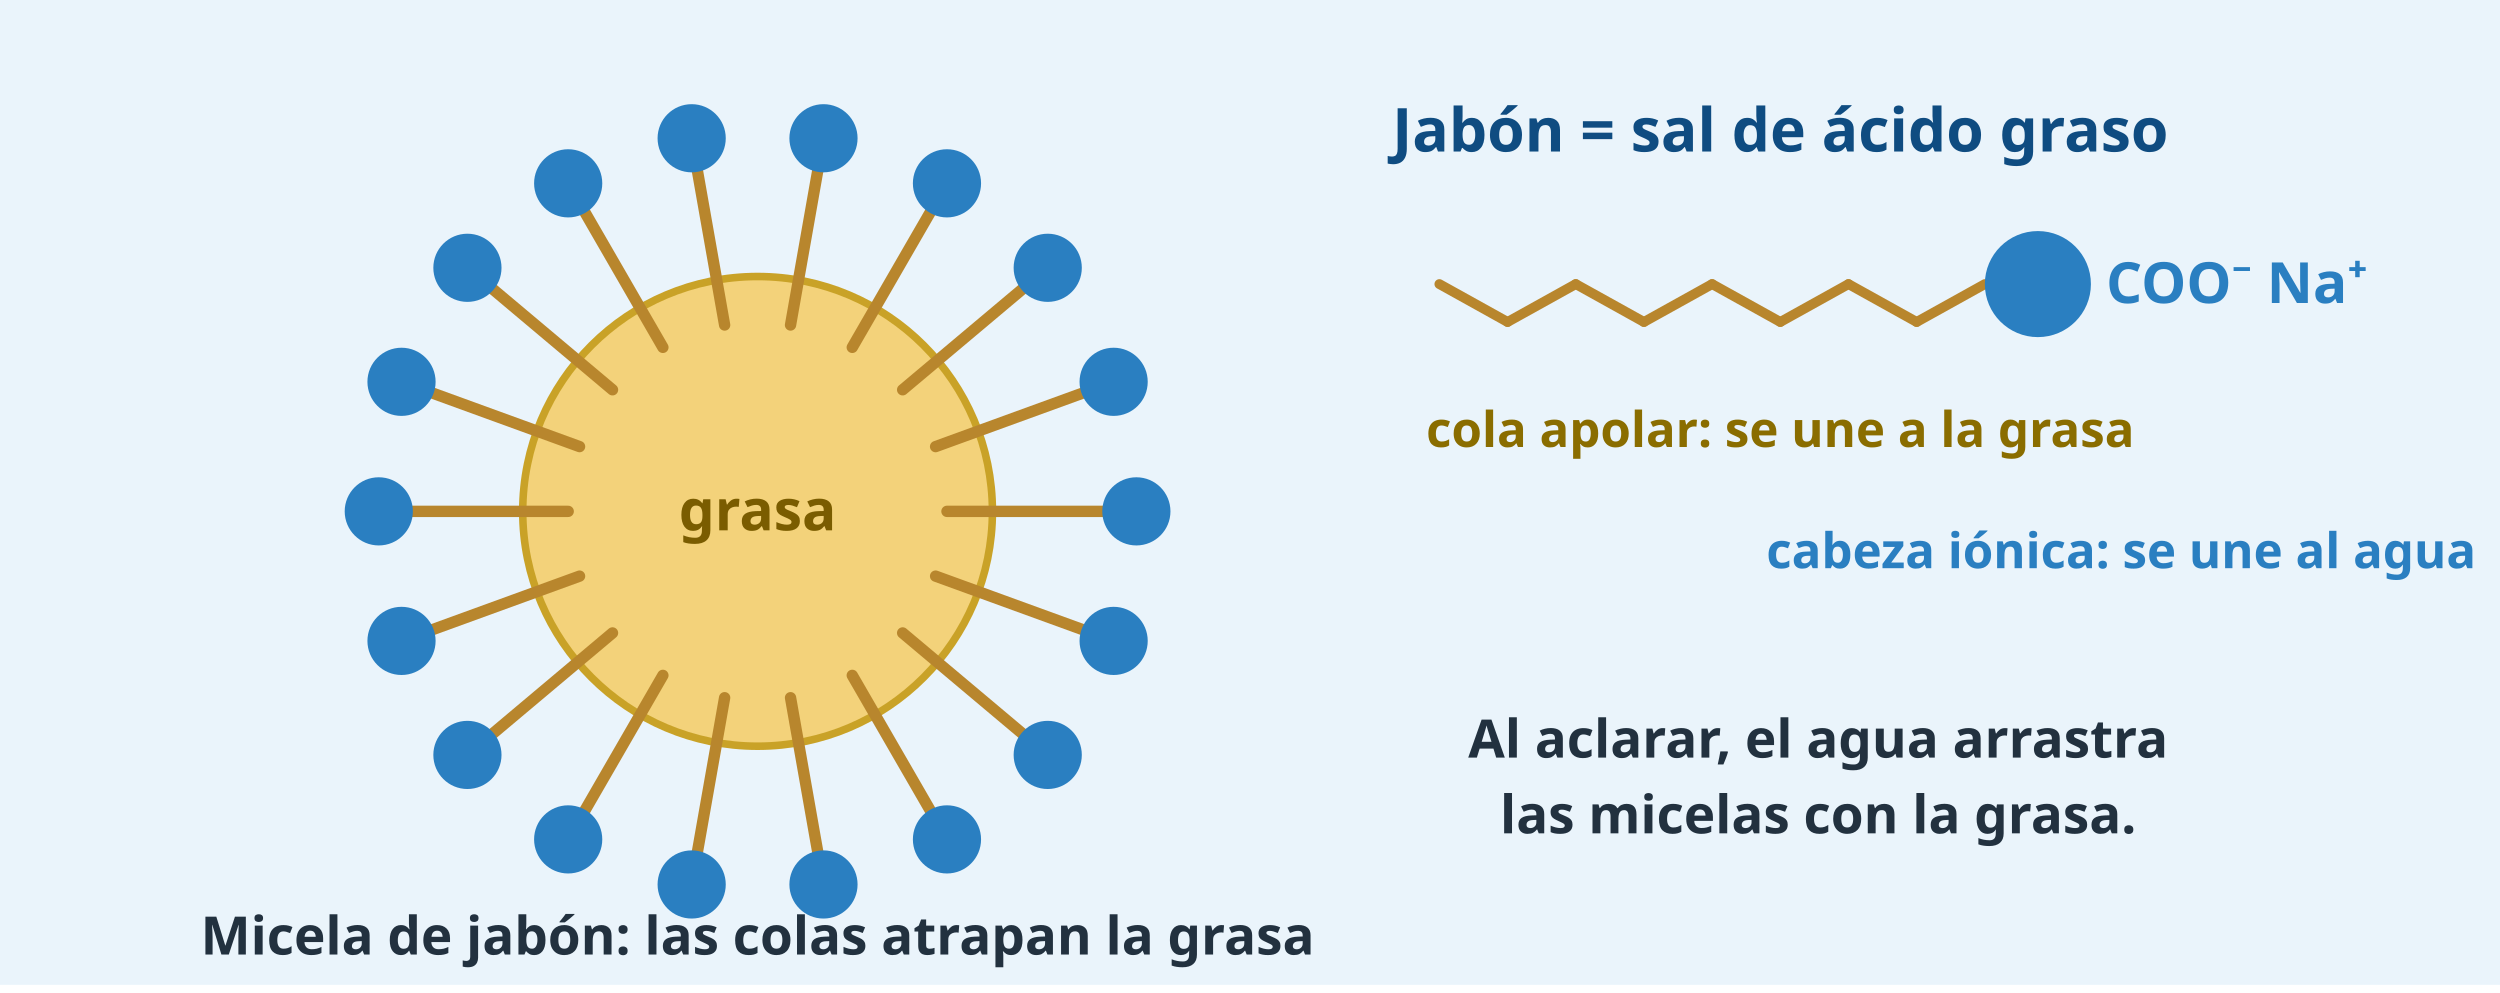
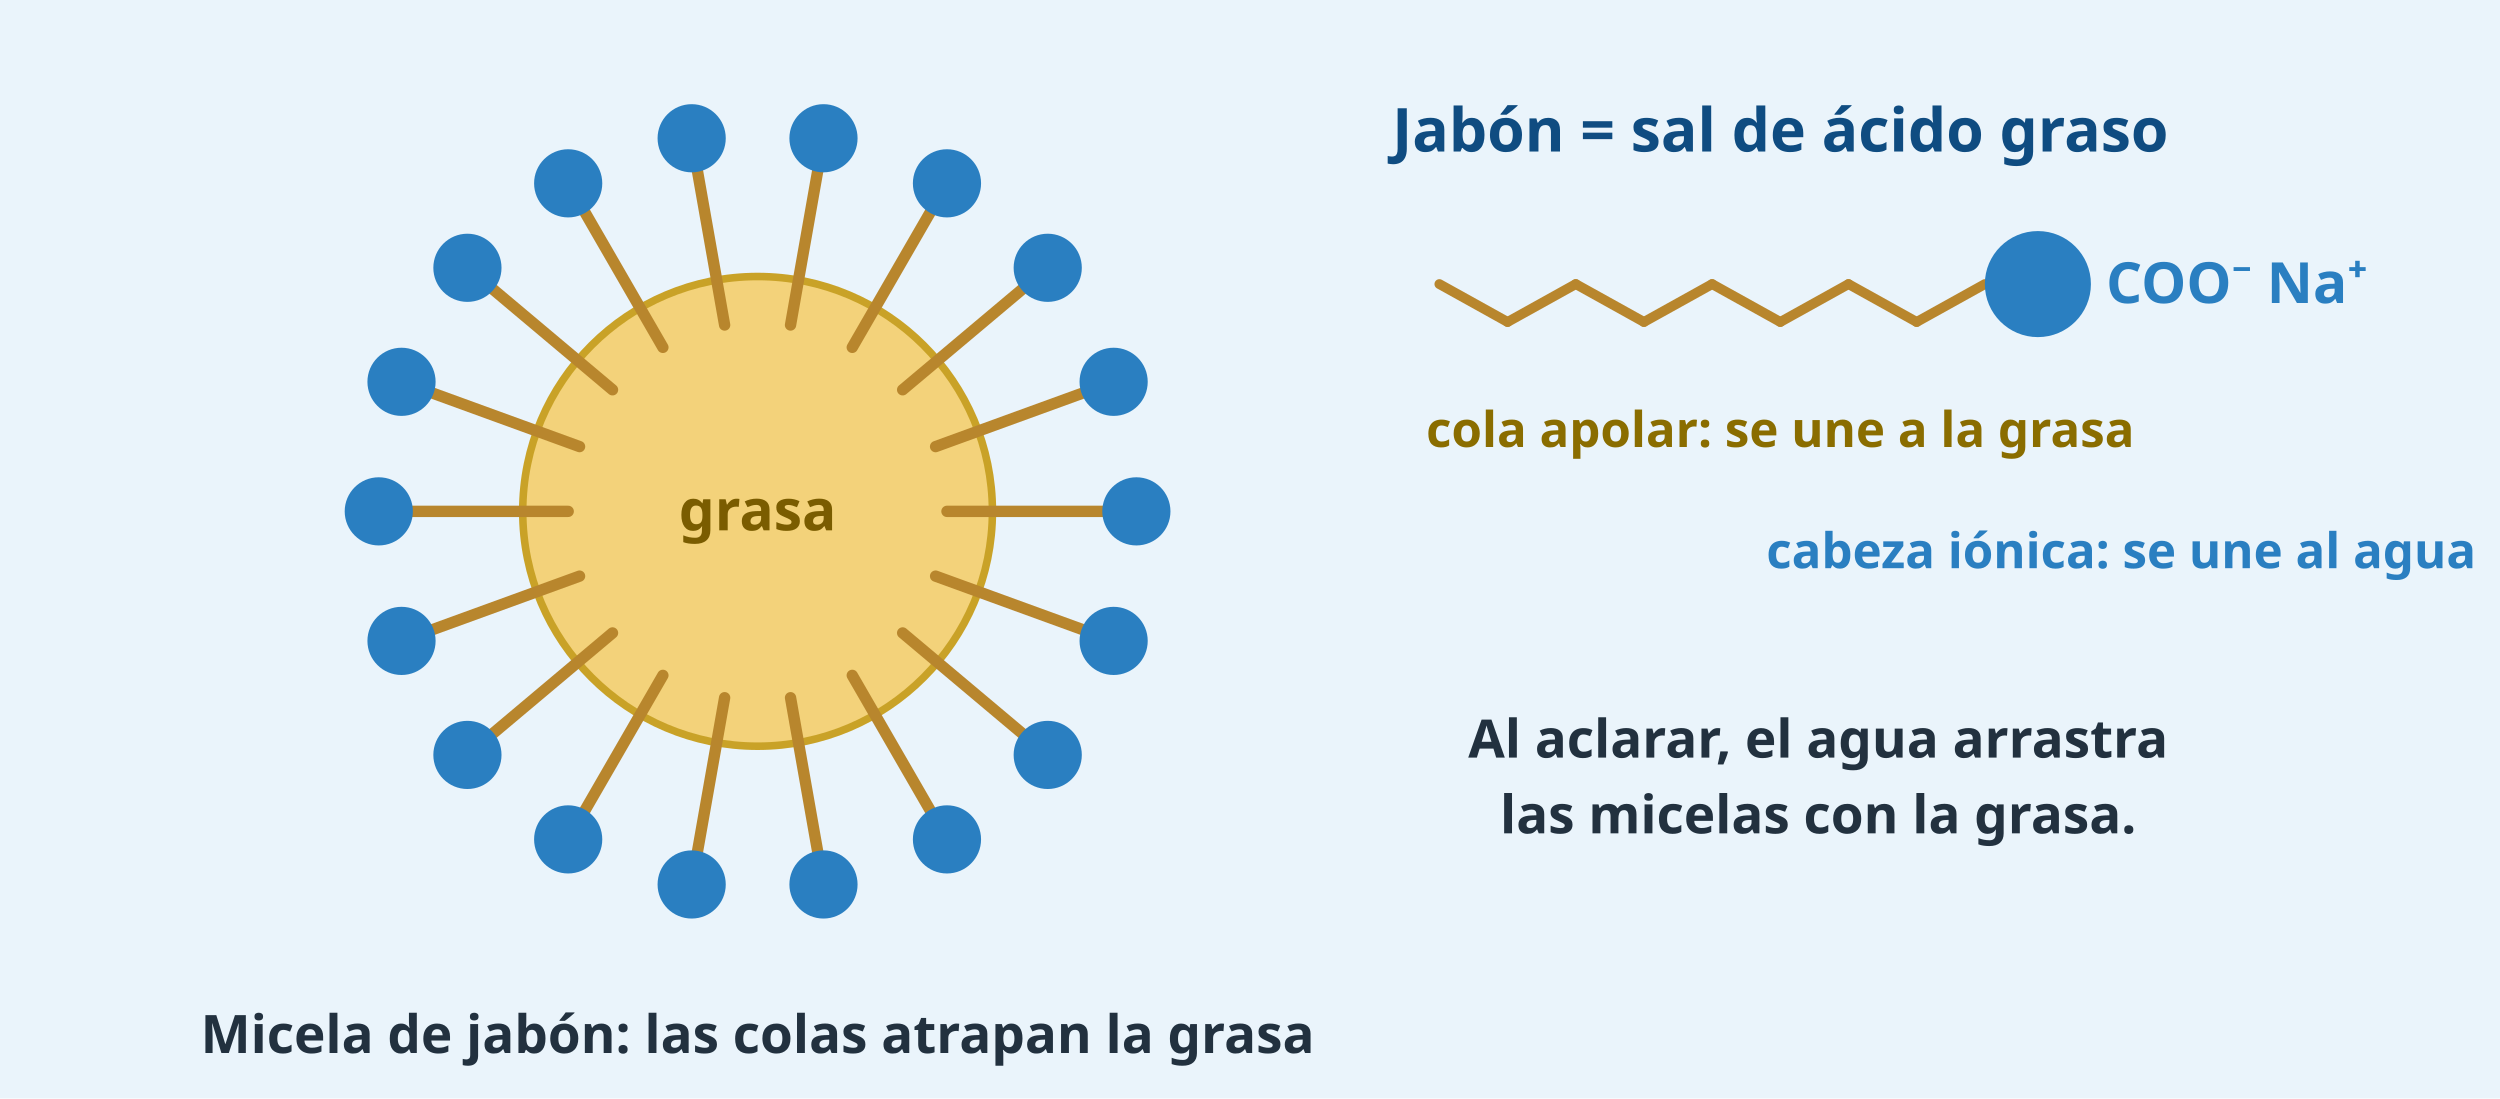
- <svg xmlns="http://www.w3.org/2000/svg" viewBox="0 0 660 262" role="img" font-family="Nunito, 'Segoe UI', system-ui, sans-serif">
+ <svg xmlns="http://www.w3.org/2000/svg" viewBox="0 0 660 290" role="img" font-family="Nunito, 'Segoe UI', system-ui, sans-serif">
  <defs>
    <marker id="fl" viewBox="0 0 10 10" refX="8" refY="5" markerWidth="7" markerHeight="7" orient="auto-start-reverse">
      <path d="M0,0 L10,5 L0,10 z" fill="#2a7fc1" />
    </marker>
    <marker id="fk" viewBox="0 0 10 10" refX="8" refY="5" markerWidth="7" markerHeight="7" orient="auto-start-reverse">
      <path d="M0,0 L10,5 L0,10 z" fill="#22313f" />
    </marker>
    <radialGradient id="gO" cx="35%" cy="35%" r="70%">
      <stop offset="0" stop-color="#f08a7e" />
      <stop offset="1" stop-color="#c0392b" />
    </radialGradient>
    <radialGradient id="gH" cx="35%" cy="35%" r="70%">
      <stop offset="0" stop-color="#ffffff" />
      <stop offset="1" stop-color="#d5dde3" />
    </radialGradient>
  </defs>
-   <rect x="0" y="0" width="660" height="260" fill="#eaf4fb" />
+   <rect x="0" y="0" width="660" height="290" fill="#eaf4fb" />
  <circle cx="200" cy="135" r="62" fill="#f3d27a" stroke="#c9a227" stroke-width="2" />
  <text x="200.0" y="140.0" font-size="15" text-anchor="middle" font-weight="900" fill="#7a5c00">grasa</text>
  <line x1="300.0" y1="135.0" x2="250.0" y2="135.0" stroke="#b8862d" stroke-width="3" stroke-linecap="round" />
  <circle cx="300.0" cy="135.0" r="9" fill="#2a7fc1" />
  <line x1="294.0" y1="169.2" x2="247.0" y2="152.1" stroke="#b8862d" stroke-width="3" stroke-linecap="round" />
  <circle cx="294.0" cy="169.2" r="9" fill="#2a7fc1" />
  <line x1="276.6" y1="199.3" x2="238.3" y2="167.1" stroke="#b8862d" stroke-width="3" stroke-linecap="round" />
  <circle cx="276.6" cy="199.3" r="9" fill="#2a7fc1" />
  <line x1="250.0" y1="221.6" x2="225.0" y2="178.3" stroke="#b8862d" stroke-width="3" stroke-linecap="round" />
  <circle cx="250.0" cy="221.6" r="9" fill="#2a7fc1" />
  <line x1="217.4" y1="233.5" x2="208.7" y2="184.2" stroke="#b8862d" stroke-width="3" stroke-linecap="round" />
  <circle cx="217.4" cy="233.5" r="9" fill="#2a7fc1" />
  <line x1="182.6" y1="233.5" x2="191.3" y2="184.2" stroke="#b8862d" stroke-width="3" stroke-linecap="round" />
  <circle cx="182.6" cy="233.5" r="9" fill="#2a7fc1" />
  <line x1="150.0" y1="221.6" x2="175.0" y2="178.3" stroke="#b8862d" stroke-width="3" stroke-linecap="round" />
  <circle cx="150.0" cy="221.6" r="9" fill="#2a7fc1" />
  <line x1="123.4" y1="199.3" x2="161.7" y2="167.1" stroke="#b8862d" stroke-width="3" stroke-linecap="round" />
  <circle cx="123.4" cy="199.3" r="9" fill="#2a7fc1" />
  <line x1="106.0" y1="169.2" x2="153.0" y2="152.1" stroke="#b8862d" stroke-width="3" stroke-linecap="round" />
  <circle cx="106.0" cy="169.2" r="9" fill="#2a7fc1" />
  <line x1="100.0" y1="135.0" x2="150.0" y2="135.0" stroke="#b8862d" stroke-width="3" stroke-linecap="round" />
  <circle cx="100.0" cy="135.0" r="9" fill="#2a7fc1" />
  <line x1="106.0" y1="100.8" x2="153.0" y2="117.9" stroke="#b8862d" stroke-width="3" stroke-linecap="round" />
  <circle cx="106.0" cy="100.8" r="9" fill="#2a7fc1" />
  <line x1="123.4" y1="70.7" x2="161.7" y2="102.9" stroke="#b8862d" stroke-width="3" stroke-linecap="round" />
  <circle cx="123.4" cy="70.7" r="9" fill="#2a7fc1" />
  <line x1="150.0" y1="48.4" x2="175.0" y2="91.7" stroke="#b8862d" stroke-width="3" stroke-linecap="round" />
  <circle cx="150.0" cy="48.4" r="9" fill="#2a7fc1" />
  <line x1="182.6" y1="36.5" x2="191.3" y2="85.8" stroke="#b8862d" stroke-width="3" stroke-linecap="round" />
  <circle cx="182.6" cy="36.5" r="9" fill="#2a7fc1" />
  <line x1="217.4" y1="36.5" x2="208.7" y2="85.8" stroke="#b8862d" stroke-width="3" stroke-linecap="round" />
  <circle cx="217.4" cy="36.5" r="9" fill="#2a7fc1" />
  <line x1="250.0" y1="48.4" x2="225.0" y2="91.7" stroke="#b8862d" stroke-width="3" stroke-linecap="round" />
  <circle cx="250.0" cy="48.4" r="9" fill="#2a7fc1" />
  <line x1="276.6" y1="70.7" x2="238.3" y2="102.9" stroke="#b8862d" stroke-width="3" stroke-linecap="round" />
  <circle cx="276.6" cy="70.7" r="9" fill="#2a7fc1" />
  <line x1="294.0" y1="100.8" x2="247.0" y2="117.9" stroke="#b8862d" stroke-width="3" stroke-linecap="round" />
  <circle cx="294.0" cy="100.8" r="9" fill="#2a7fc1" />
-   <text x="200.0" y="252.0" font-size="14" text-anchor="middle" font-weight="800" fill="#22313f">Micela de jabón: las colas atrapan la grasa</text>
+   <text x="200.0" y="278.0" font-size="14" text-anchor="middle" font-weight="800" fill="#22313f">Micela de jabón: las colas atrapan la grasa</text>
  <line x1="380.0" y1="75.0" x2="398.0" y2="85.0" stroke="#b8862d" stroke-width="2.6" stroke-linecap="round" />
  <line x1="398.0" y1="85.0" x2="416.0" y2="75.0" stroke="#b8862d" stroke-width="2.6" stroke-linecap="round" />
  <line x1="416.0" y1="75.0" x2="434.0" y2="85.0" stroke="#b8862d" stroke-width="2.6" stroke-linecap="round" />
  <line x1="434.0" y1="85.0" x2="452.0" y2="75.0" stroke="#b8862d" stroke-width="2.6" stroke-linecap="round" />
  <line x1="452.0" y1="75.0" x2="470.0" y2="85.0" stroke="#b8862d" stroke-width="2.6" stroke-linecap="round" />
  <line x1="470.0" y1="85.0" x2="488.0" y2="75.0" stroke="#b8862d" stroke-width="2.6" stroke-linecap="round" />
  <line x1="488.0" y1="75.0" x2="506.0" y2="85.0" stroke="#b8862d" stroke-width="2.6" stroke-linecap="round" />
  <line x1="506.0" y1="85.0" x2="524.0" y2="75.0" stroke="#b8862d" stroke-width="2.6" stroke-linecap="round" />
  <circle cx="538.0" cy="75.0" r="14" fill="#2a7fc1" />
  <text x="556.0" y="80.0" font-size="15" text-anchor="start" font-weight="900" fill="#2a7fc1">COO⁻ Na⁺</text>
  <text x="470.0" y="40.0" font-size="16" text-anchor="middle" font-weight="900" fill="#0f4c81">Jabón = sal de ácido graso</text>
  <text x="470.0" y="118.0" font-size="13" text-anchor="middle" font-weight="800" fill="#8a6d00">cola apolar: se une a la grasa</text>
  <text x="560.0" y="150.0" font-size="13" text-anchor="middle" font-weight="800" fill="#2a7fc1">cabeza iónica: se une al agua</text>
  <text x="480.0" y="200.0" font-size="14" text-anchor="middle" font-weight="800" fill="#22313f">Al aclarar, el agua arrastra</text>
  <text x="480.0" y="220.0" font-size="14" text-anchor="middle" font-weight="800" fill="#22313f">las micelas con la grasa.</text>
</svg>
